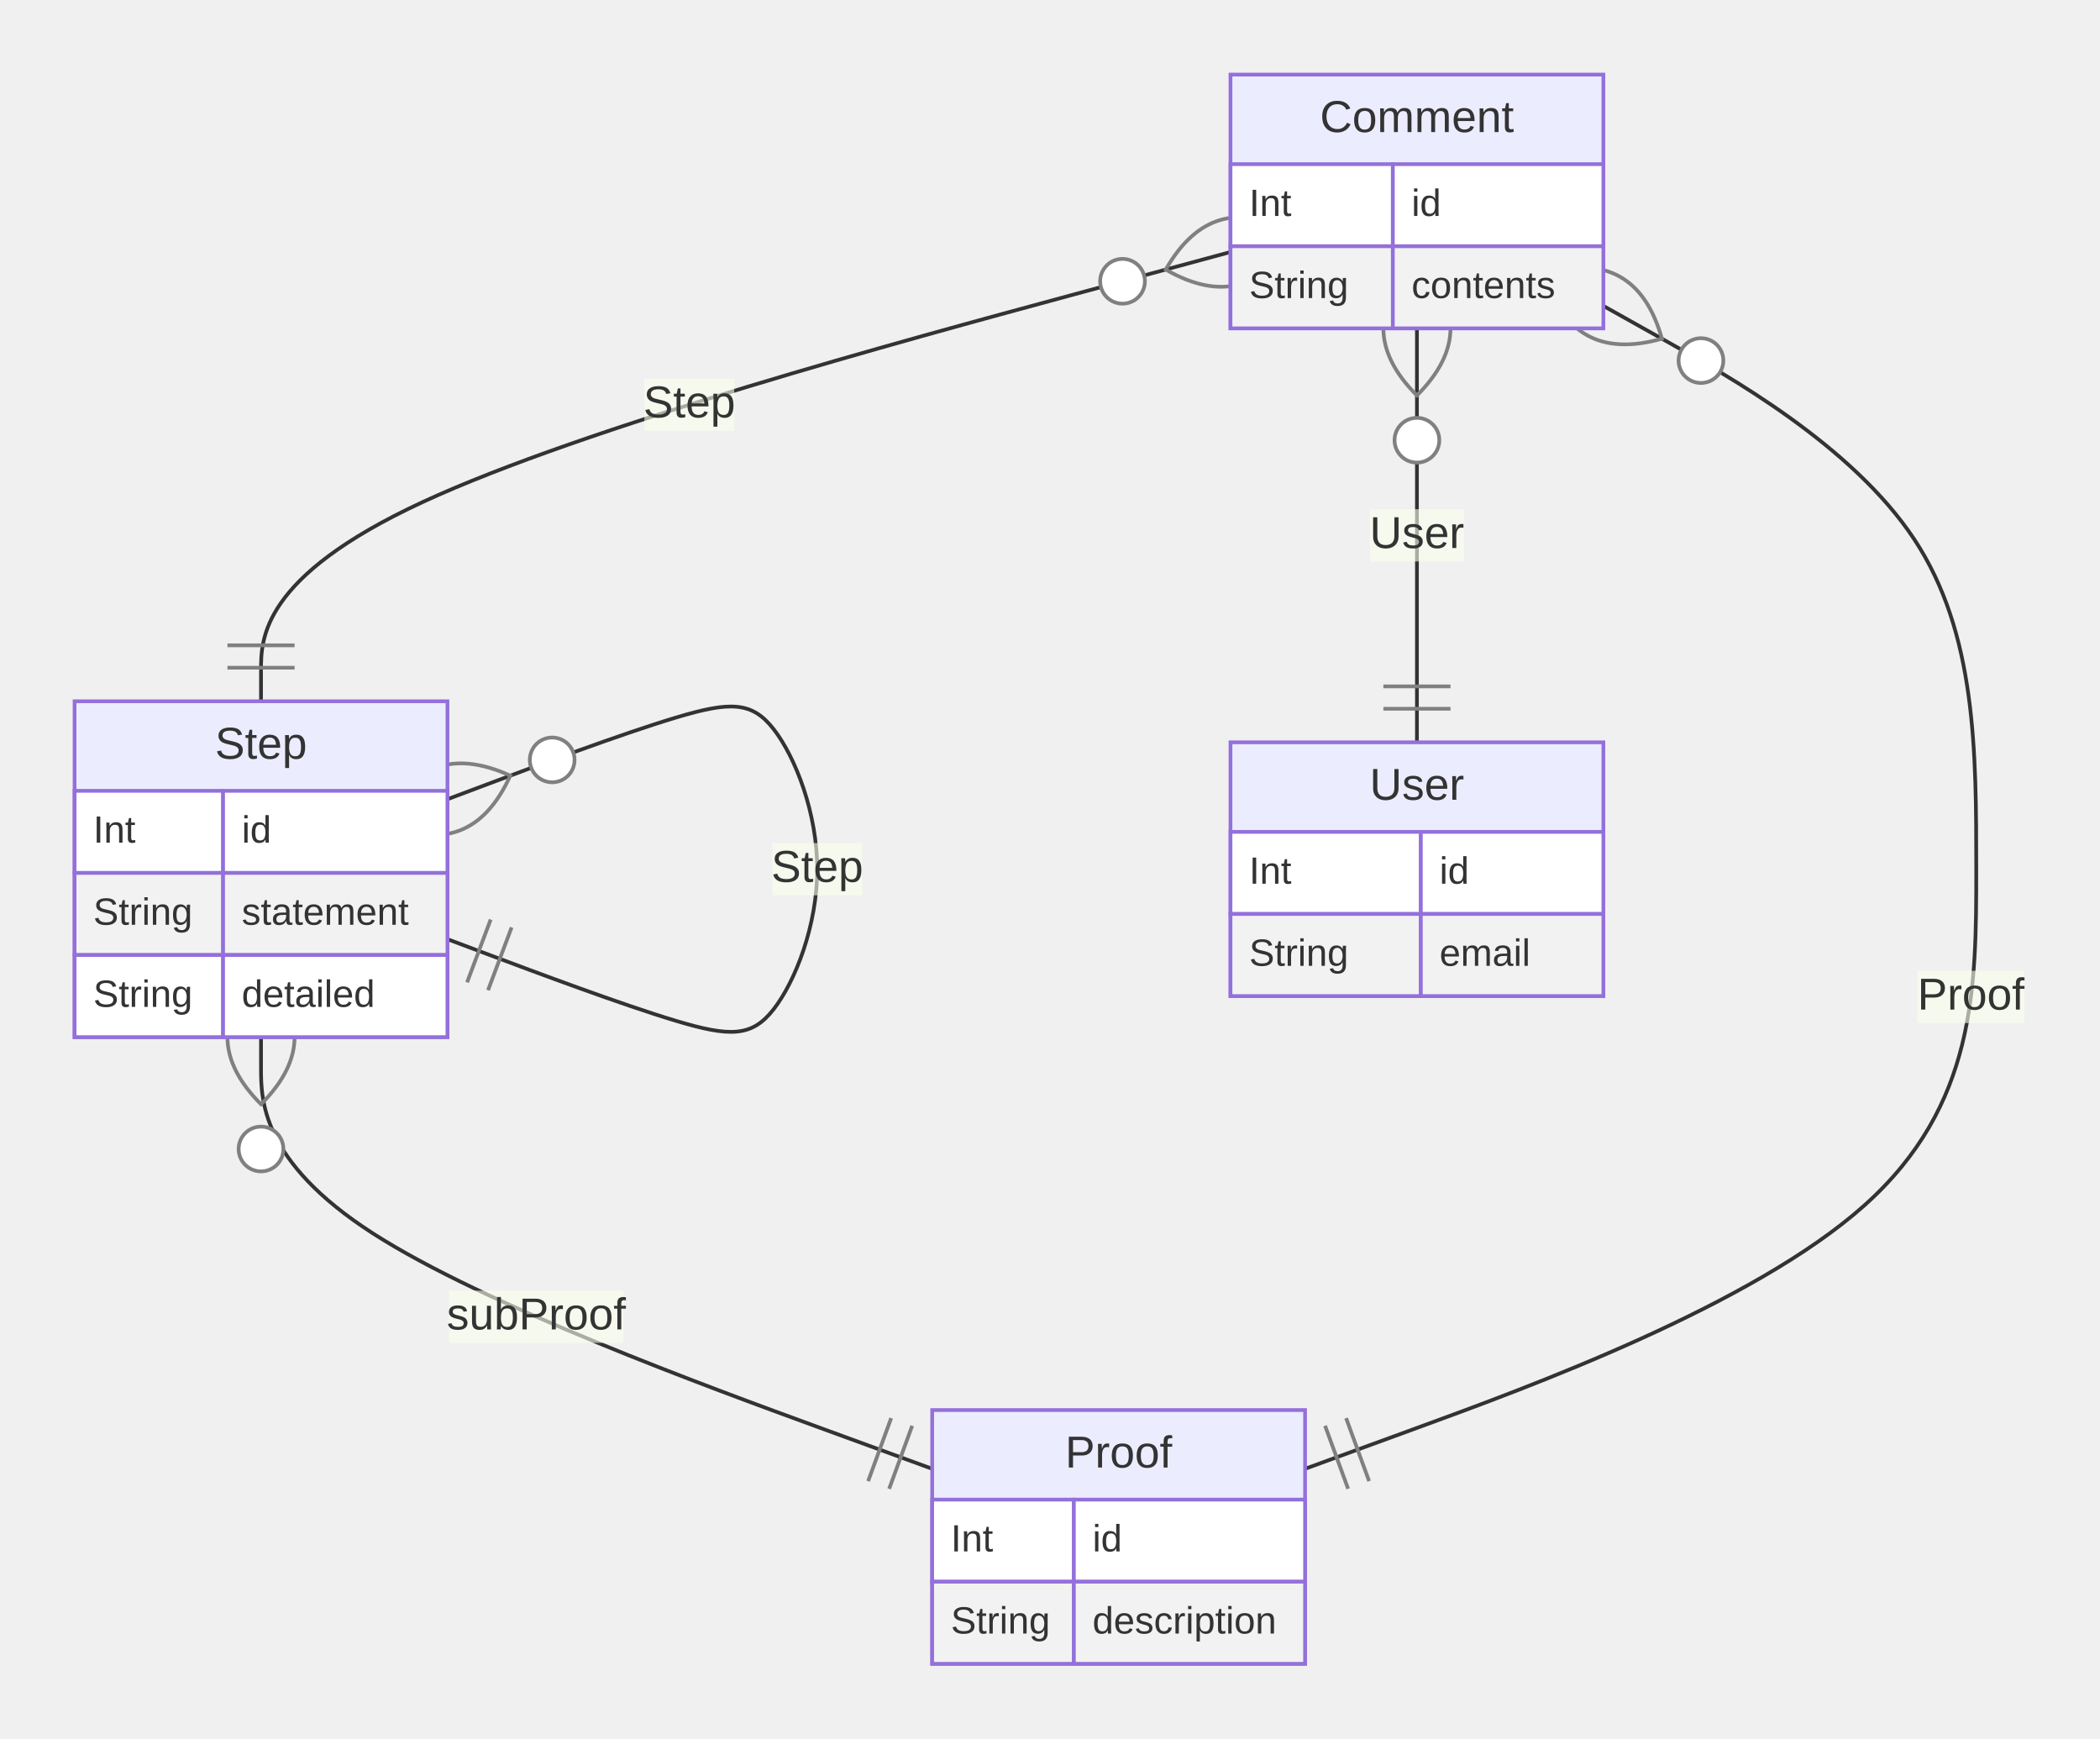
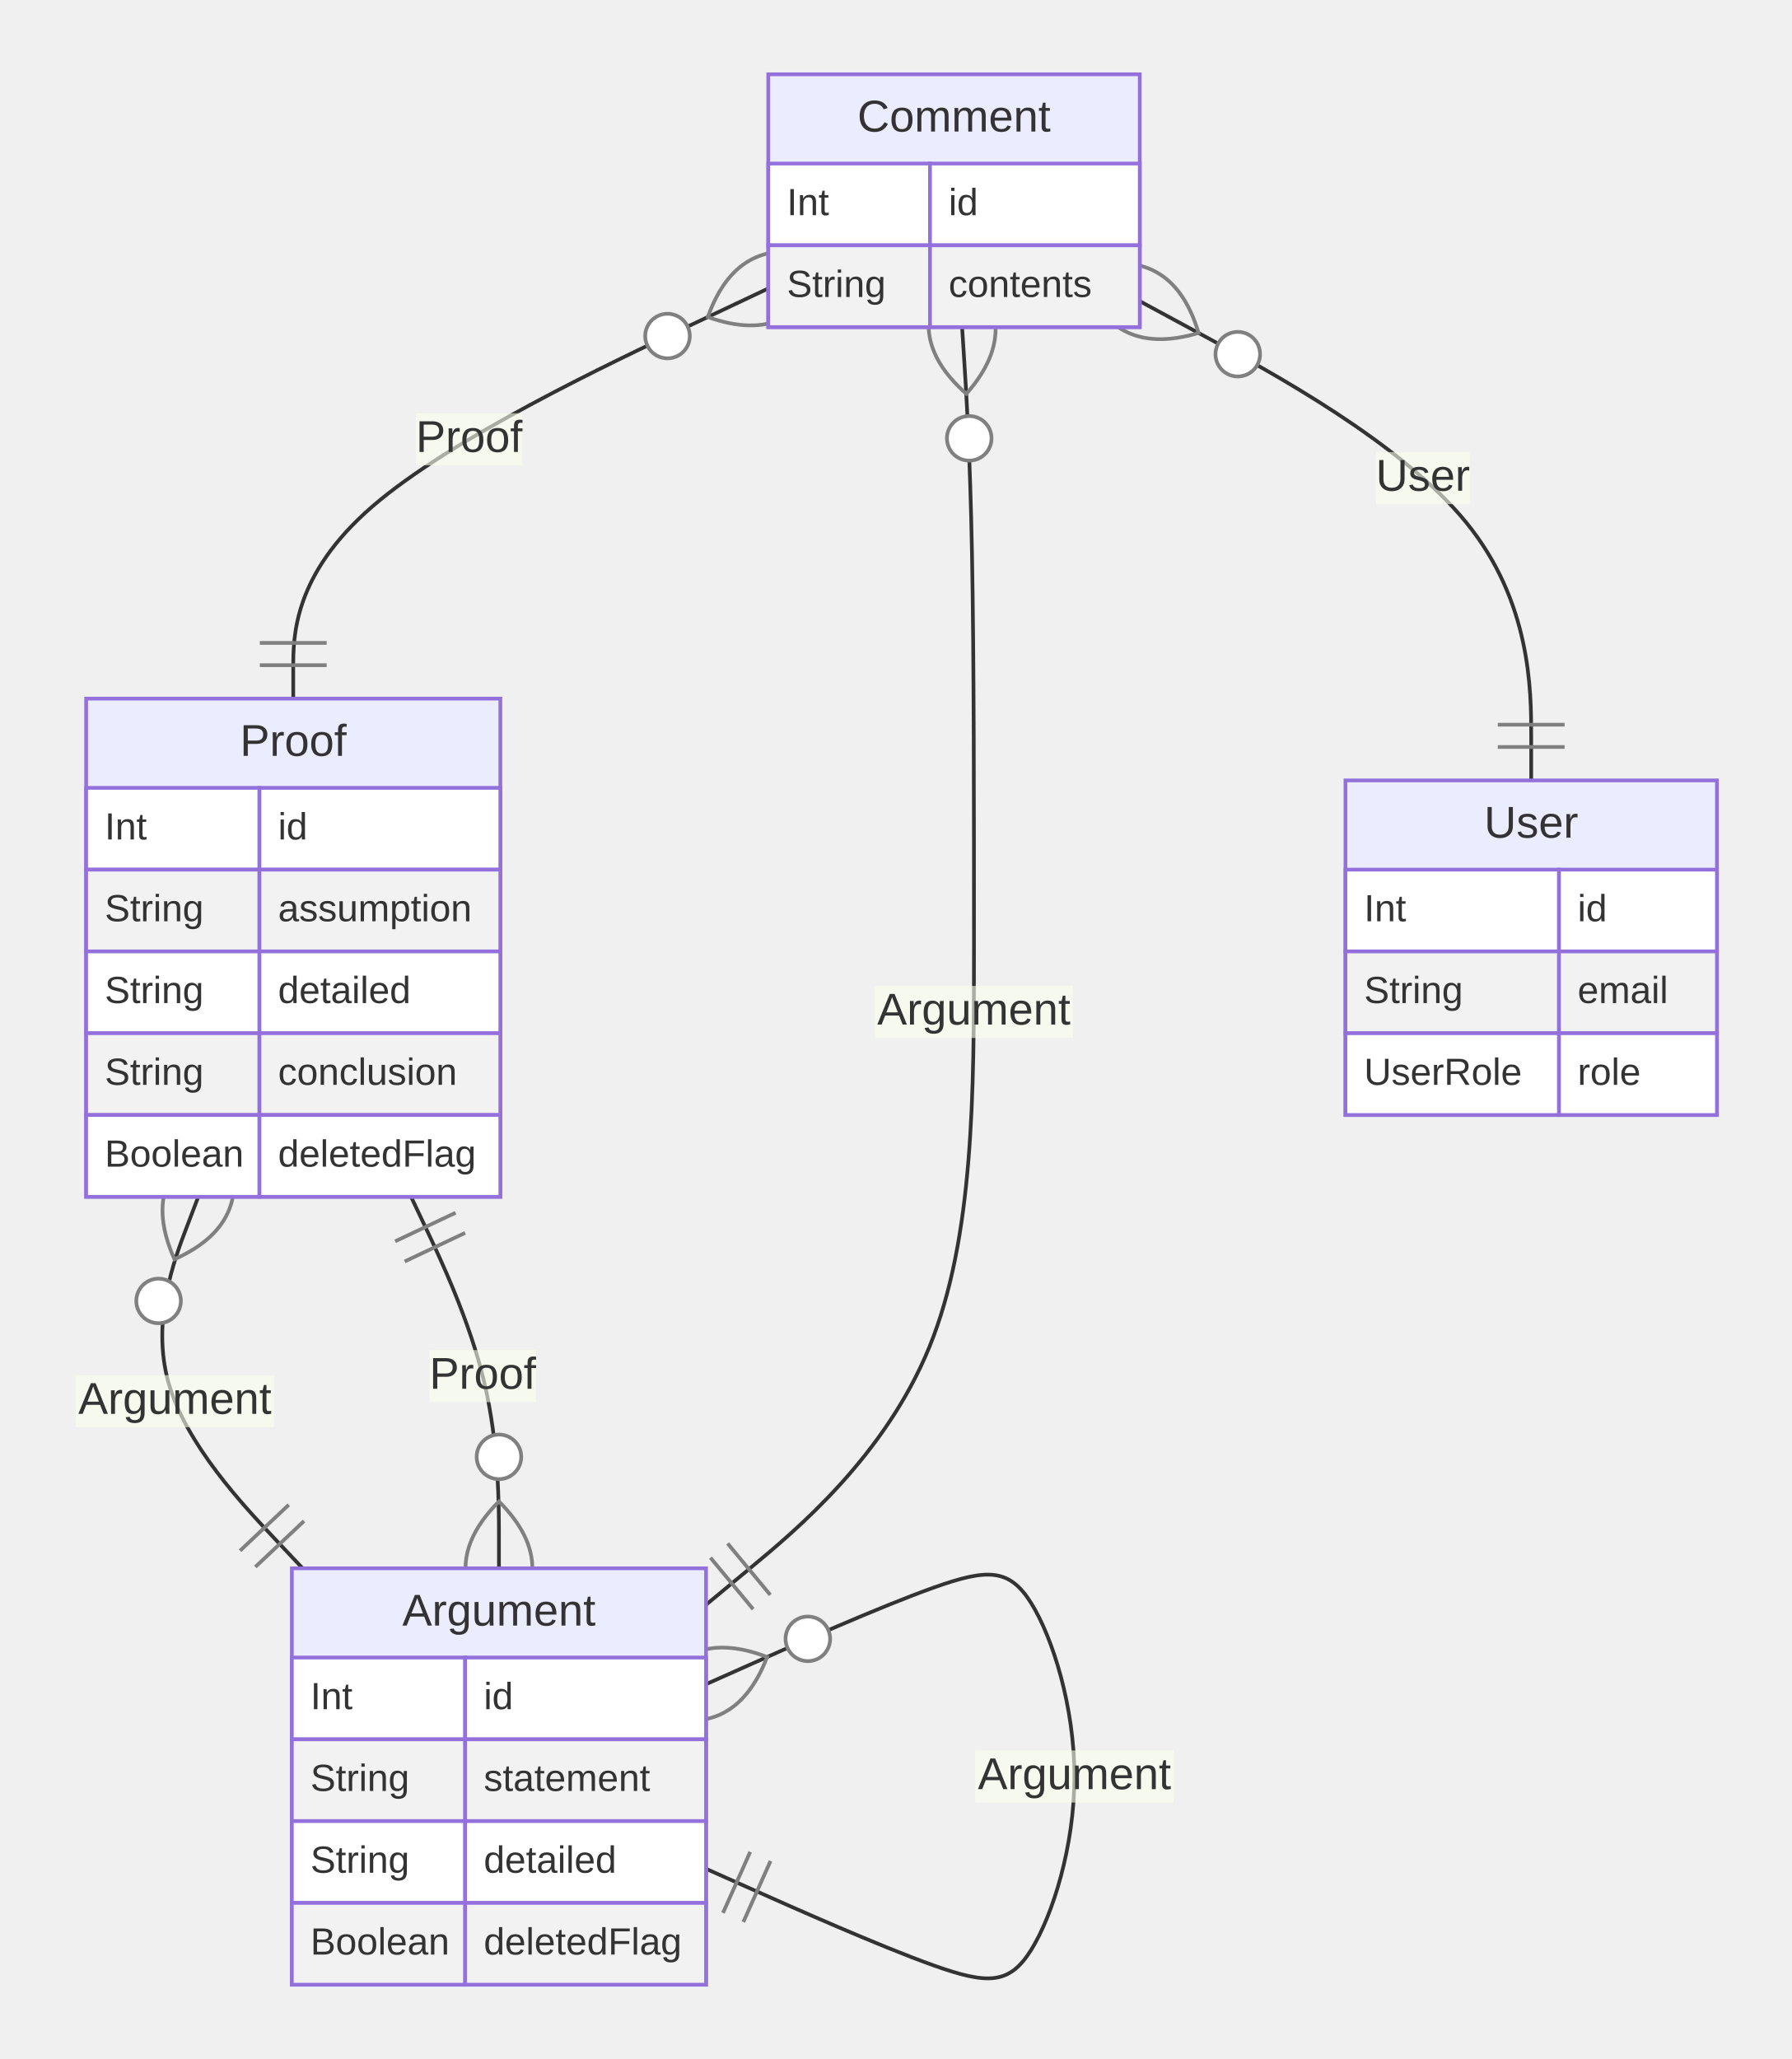
- <svg xmlns="http://www.w3.org/2000/svg" id="mermaid-svg" width="undefined" height="undefined" style="max-width: 563.188px;" viewBox="0 0 563.188 466.156">
+ <svg xmlns="http://www.w3.org/2000/svg" id="mermaid-svg" width="undefined" height="undefined" style="max-width: 482.188px;" viewBox="-3.188 0 482.188 554.219">
  <style>#mermaid-svg{font-family:"trebuchet ms",verdana,arial,sans-serif;font-size:16px;fill:#333;}#mermaid-svg .error-icon{fill:#552222;}#mermaid-svg .error-text{fill:#552222;stroke:#552222;}#mermaid-svg .edge-thickness-normal{stroke-width:2px;}#mermaid-svg .edge-thickness-thick{stroke-width:3.5px;}#mermaid-svg .edge-pattern-solid{stroke-dasharray:0;}#mermaid-svg .edge-pattern-dashed{stroke-dasharray:3;}#mermaid-svg .edge-pattern-dotted{stroke-dasharray:2;}#mermaid-svg .marker{fill:#333333;}#mermaid-svg .marker.cross{stroke:#333333;}#mermaid-svg svg{font-family:"trebuchet ms",verdana,arial,sans-serif;font-size:16px;}#mermaid-svg .entityBox{fill:#ECECFF;stroke:#9370DB;}#mermaid-svg .attributeBoxOdd{fill:#ffffff;stroke:#9370DB;}#mermaid-svg .attributeBoxEven{fill:#f2f2f2;stroke:#9370DB;}#mermaid-svg .relationshipLabelBox{fill:hsl(80,100%,96.275%);opacity:0.7;background-color:hsl(80,100%,96.275%);}#mermaid-svg .relationshipLabelBox rect{opacity:0.5;}#mermaid-svg .relationshipLine{stroke:#333333;}#mermaid-svg:root{--mermaid-font-family:"trebuchet ms",verdana,arial,sans-serif;}#mermaid-svg er{fill:apa;}</style>
  <g />
  <defs>
    <marker id="ONLY_ONE_START" refX="0" refY="9" markerWidth="18" markerHeight="18" orient="auto">
      <path stroke="gray" fill="none" d="M9,0 L9,18 M15,0 L15,18" />
    </marker>
  </defs>
  <defs>
    <marker id="ONLY_ONE_END" refX="18" refY="9" markerWidth="18" markerHeight="18" orient="auto">
      <path stroke="gray" fill="none" d="M3,0 L3,18 M9,0 L9,18" />
    </marker>
  </defs>
  <defs>
    <marker id="ZERO_OR_ONE_START" refX="0" refY="9" markerWidth="30" markerHeight="18" orient="auto">
      <circle stroke="gray" fill="white" cx="21" cy="9" r="6" />
      <path stroke="gray" fill="none" d="M9,0 L9,18" />
    </marker>
  </defs>
  <defs>
    <marker id="ZERO_OR_ONE_END" refX="30" refY="9" markerWidth="30" markerHeight="18" orient="auto">
      <circle stroke="gray" fill="white" cx="9" cy="9" r="6" />
      <path stroke="gray" fill="none" d="M21,0 L21,18" />
    </marker>
  </defs>
  <defs>
    <marker id="ONE_OR_MORE_START" refX="18" refY="18" markerWidth="45" markerHeight="36" orient="auto">
      <path stroke="gray" fill="none" d="M0,18 Q 18,0 36,18 Q 18,36 0,18 M42,9 L42,27" />
    </marker>
  </defs>
  <defs>
    <marker id="ONE_OR_MORE_END" refX="27" refY="18" markerWidth="45" markerHeight="36" orient="auto">
      <path stroke="gray" fill="none" d="M3,9 L3,27 M9,18 Q27,0 45,18 Q27,36 9,18" />
    </marker>
  </defs>
  <defs>
    <marker id="ZERO_OR_MORE_START" refX="18" refY="18" markerWidth="57" markerHeight="36" orient="auto">
      <circle stroke="gray" fill="white" cx="48" cy="18" r="6" />
      <path stroke="gray" fill="none" d="M0,18 Q18,0 36,18 Q18,36 0,18" />
    </marker>
  </defs>
  <defs>
    <marker id="ZERO_OR_MORE_END" refX="39" refY="18" markerWidth="57" markerHeight="36" orient="auto">
      <circle stroke="gray" fill="white" cx="9" cy="18" r="6" />
      <path stroke="gray" fill="none" d="M21,18 Q39,0 57,18 Q39,36 21,18" />
    </marker>
  </defs>
-   <path class="er relationshipLine" d="M70,278.109L70,286.443C70,294.776,70,311.443,100,330.736C130,350.029,190,371.948,220,382.907L250,393.867" stroke="gray" fill="none" marker-end="url(#ONLY_ONE_END)" marker-start="url(#ZERO_OR_MORE_START)" />
-   <path class="er relationshipLine" d="M120,214.315L131.667,209.937C143.333,205.559,166.667,196.803,181.25,192.425C195.833,188.047,201.667,188.047,207.5,195.552C213.333,203.057,219.167,218.068,219.167,233.078C219.167,248.089,213.333,263.099,207.5,270.604C201.667,278.109,195.833,278.109,181.25,273.731C166.667,269.353,143.333,260.597,131.667,256.219L120,251.841" stroke="gray" fill="none" marker-end="url(#ONLY_ONE_END)" marker-start="url(#ZERO_OR_MORE_START)" />
-   <path class="er relationshipLine" d="M430,82.031L446.667,91.367C463.333,100.703,496.667,119.375,513.333,144.549C530,169.724,530,201.401,530,233.078C530,264.755,530,296.432,500,323.23C470,350.029,410,371.948,380,382.907L350,393.867" stroke="gray" fill="none" marker-end="url(#ONLY_ONE_END)" marker-start="url(#ZERO_OR_MORE_START)" />
-   <path class="er relationshipLine" d="M330,67.576L286.667,79.321C243.333,91.066,156.667,114.556,113.333,134.635C70,154.714,70,171.38,70,179.714L70,188.047" stroke="gray" fill="none" marker-end="url(#ONLY_ONE_END)" marker-start="url(#ZERO_OR_MORE_START)" />
-   <path class="er relationshipLine" d="M380,88.047L380,96.38C380,104.714,380,121.38,380,139.882C380,158.383,380,178.719,380,188.887L380,199.055" stroke="gray" fill="none" marker-end="url(#ONLY_ONE_END)" marker-start="url(#ZERO_OR_MORE_START)" />
-   <g id="Proof" transform="translate(250,378.1094 )">
-     <rect class="er entityBox" fill="honeydew" fill-opacity="100%" stroke="gray" x="0" y="0" width="100" height="68.047" />
-     <text class="er entityLabel" id="entity-Proof" x="0" y="0" dominant-baseline="middle" text-anchor="middle" style="font-family: &quot;trebuchet ms&quot;, verdana, arial, sans-serif;; font-size: 12px" transform="translate(50,12.00781)">Proof</text>
-     <rect class="er attributeBoxOdd" fill="honeydew" fill-opacity="100%" stroke="gray" x="0" y="24.016" width="37.992" height="22.016" />
+   <path class="er relationshipLine" d="M50.188,322.141L47.011,330.474C43.834,338.807,37.479,355.474,42.161,372.141C46.842,388.807,62.56,405.474,70.419,413.807L78.277,422.141" stroke="gray" fill="none" marker-end="url(#ONLY_ONE_END)" marker-start="url(#ZERO_OR_MORE_START)" />
+   <path class="er relationshipLine" d="M186.875,453.335L198.542,448.136C210.208,442.937,233.542,432.539,248.125,427.34C262.708,422.141,268.542,422.141,274.375,431.48C280.208,440.82,286.042,459.5,286.042,478.18C286.042,496.859,280.208,515.539,274.375,524.879C268.542,534.219,262.708,534.219,248.125,529.02C233.542,523.821,210.208,513.422,198.542,508.223L186.875,503.024" stroke="gray" fill="none" marker-end="url(#ONLY_ONE_END)" marker-start="url(#ZERO_OR_MORE_START)" />
+   <path class="er relationshipLine" d="M131.125,422.141L131.125,413.807C131.125,405.474,131.125,388.807,127.182,372.141C123.24,355.474,115.355,338.807,111.412,330.474L107.47,322.141" stroke="gray" fill="none" marker-end="url(#ONLY_ONE_END)" marker-start="url(#ZERO_OR_MORE_START)" />
+   <path class="er relationshipLine" d="M203.625,77.642L182.312,87.71C161,97.777,118.375,117.912,97.062,136.313C75.75,154.714,75.75,171.38,75.75,179.714L75.75,188.047" stroke="gray" fill="none" marker-end="url(#ONLY_ONE_END)" marker-start="url(#ZERO_OR_MORE_START)" />
+   <path class="er relationshipLine" d="M255.801,88.047L256.335,96.38C256.868,104.714,257.934,121.38,258.467,149.221C259,177.062,259,216.078,259,255.094C259,294.109,259,333.125,246.979,362.601C234.958,392.077,210.917,412.013,198.896,421.981L186.875,431.95" stroke="gray" fill="none" marker-end="url(#ONLY_ONE_END)" marker-start="url(#ZERO_OR_MORE_START)" />
+   <path class="er relationshipLine" d="M303.625,81.062L321.188,90.56C338.75,100.057,373.875,119.052,391.438,140.552C409,162.052,409,186.057,409,198.06L409,210.062" stroke="gray" fill="none" marker-end="url(#ONLY_ONE_END)" marker-start="url(#ZERO_OR_MORE_START)" />
+   <g id="Proof" transform="translate(20,188.0469 )">
+     <rect class="er entityBox" fill="honeydew" fill-opacity="100%" stroke="gray" x="0" y="0" width="111.5" height="134.094" />
+     <text class="er entityLabel" id="entity-Proof" x="0" y="0" dominant-baseline="middle" text-anchor="middle" style="font-family: &quot;trebuchet ms&quot;, verdana, arial, sans-serif;; font-size: 12px" transform="translate(55.75,12.00781)">Proof</text>
+     <rect class="er attributeBoxOdd" fill="honeydew" fill-opacity="100%" stroke="gray" x="0" y="24.016" width="46.656" height="22.016" />
    <text class="er entityLabel" id="entity-Proof-attr-1-type" x="0" y="0" dominant-baseline="middle" text-anchor="left" style="font-family: &quot;trebuchet ms&quot;, verdana, arial, sans-serif;; font-size: 10.2px" transform="translate(5,35.02344)">Int</text>
-     <rect class="er attributeBoxOdd" fill="honeydew" fill-opacity="100%" stroke="gray" x="37.992" y="24.016" width="62.008" height="22.016" />
-     <text class="er entityLabel" id="entity-Proof-attr-1-name" x="0" y="0" dominant-baseline="middle" text-anchor="left" style="font-family: &quot;trebuchet ms&quot;, verdana, arial, sans-serif;; font-size: 10.2px" transform="translate(42.99219,35.02344)">id</text>
-     <rect class="er attributeBoxEven" fill="honeydew" fill-opacity="100%" stroke="gray" x="0" y="46.031" width="37.992" height="22.016" />
+     <rect class="er attributeBoxOdd" fill="honeydew" fill-opacity="100%" stroke="gray" x="46.656" y="24.016" width="64.844" height="22.016" />
+     <text class="er entityLabel" id="entity-Proof-attr-1-name" x="0" y="0" dominant-baseline="middle" text-anchor="left" style="font-family: &quot;trebuchet ms&quot;, verdana, arial, sans-serif;; font-size: 10.2px" transform="translate(51.65625,35.02344)">id</text>
+     <rect class="er attributeBoxEven" fill="honeydew" fill-opacity="100%" stroke="gray" x="0" y="46.031" width="46.656" height="22.016" />
    <text class="er entityLabel" id="entity-Proof-attr-2-type" x="0" y="0" dominant-baseline="middle" text-anchor="left" style="font-family: &quot;trebuchet ms&quot;, verdana, arial, sans-serif;; font-size: 10.2px" transform="translate(5,57.03906)">String</text>
-     <rect class="er attributeBoxEven" fill="honeydew" fill-opacity="100%" stroke="gray" x="37.992" y="46.031" width="62.008" height="22.016" />
-     <text class="er entityLabel" id="entity-Proof-attr-2-name" x="0" y="0" dominant-baseline="middle" text-anchor="left" style="font-family: &quot;trebuchet ms&quot;, verdana, arial, sans-serif;; font-size: 10.2px" transform="translate(42.99219,57.03906)">description</text>
+     <rect class="er attributeBoxEven" fill="honeydew" fill-opacity="100%" stroke="gray" x="46.656" y="46.031" width="64.844" height="22.016" />
+     <text class="er entityLabel" id="entity-Proof-attr-2-name" x="0" y="0" dominant-baseline="middle" text-anchor="left" style="font-family: &quot;trebuchet ms&quot;, verdana, arial, sans-serif;; font-size: 10.2px" transform="translate(51.65625,57.03906)">assumption</text>
+     <rect class="er attributeBoxOdd" fill="honeydew" fill-opacity="100%" stroke="gray" x="0" y="68.047" width="46.656" height="22.016" />
+     <text class="er entityLabel" id="entity-Proof-attr-3-type" x="0" y="0" dominant-baseline="middle" text-anchor="left" style="font-family: &quot;trebuchet ms&quot;, verdana, arial, sans-serif;; font-size: 10.2px" transform="translate(5,79.05469)">String</text>
+     <rect class="er attributeBoxOdd" fill="honeydew" fill-opacity="100%" stroke="gray" x="46.656" y="68.047" width="64.844" height="22.016" />
+     <text class="er entityLabel" id="entity-Proof-attr-3-name" x="0" y="0" dominant-baseline="middle" text-anchor="left" style="font-family: &quot;trebuchet ms&quot;, verdana, arial, sans-serif;; font-size: 10.2px" transform="translate(51.65625,79.05469)">detailed</text>
+     <rect class="er attributeBoxEven" fill="honeydew" fill-opacity="100%" stroke="gray" x="0" y="90.062" width="46.656" height="22.016" />
+     <text class="er entityLabel" id="entity-Proof-attr-4-type" x="0" y="0" dominant-baseline="middle" text-anchor="left" style="font-family: &quot;trebuchet ms&quot;, verdana, arial, sans-serif;; font-size: 10.2px" transform="translate(5,101.0703)">String</text>
+     <rect class="er attributeBoxEven" fill="honeydew" fill-opacity="100%" stroke="gray" x="46.656" y="90.062" width="64.844" height="22.016" />
+     <text class="er entityLabel" id="entity-Proof-attr-4-name" x="0" y="0" dominant-baseline="middle" text-anchor="left" style="font-family: &quot;trebuchet ms&quot;, verdana, arial, sans-serif;; font-size: 10.2px" transform="translate(51.65625,101.0703)">conclusion</text>
+     <rect class="er attributeBoxOdd" fill="honeydew" fill-opacity="100%" stroke="gray" x="0" y="112.078" width="46.656" height="22.016" />
+     <text class="er entityLabel" id="entity-Proof-attr-5-type" x="0" y="0" dominant-baseline="middle" text-anchor="left" style="font-family: &quot;trebuchet ms&quot;, verdana, arial, sans-serif;; font-size: 10.2px" transform="translate(5,123.0859)">Boolean</text>
+     <rect class="er attributeBoxOdd" fill="honeydew" fill-opacity="100%" stroke="gray" x="46.656" y="112.078" width="64.844" height="22.016" />
+     <text class="er entityLabel" id="entity-Proof-attr-5-name" x="0" y="0" dominant-baseline="middle" text-anchor="left" style="font-family: &quot;trebuchet ms&quot;, verdana, arial, sans-serif;; font-size: 10.2px" transform="translate(51.65625,123.0859)">deletedFlag</text>
  </g>
-   <g id="Step" transform="translate(20,188.0469 )">
+   <g id="Argument" transform="translate(75.375,422.1406 )">
+     <rect class="er entityBox" fill="honeydew" fill-opacity="100%" stroke="gray" x="0" y="0" width="111.5" height="112.078" />
+     <text class="er entityLabel" id="entity-Argument" x="0" y="0" dominant-baseline="middle" text-anchor="middle" style="font-family: &quot;trebuchet ms&quot;, verdana, arial, sans-serif;; font-size: 12px" transform="translate(55.75,12.00781)">Argument</text>
+     <rect class="er attributeBoxOdd" fill="honeydew" fill-opacity="100%" stroke="gray" x="0" y="24.016" width="46.656" height="22.016" />
+     <text class="er entityLabel" id="entity-Argument-attr-1-type" x="0" y="0" dominant-baseline="middle" text-anchor="left" style="font-family: &quot;trebuchet ms&quot;, verdana, arial, sans-serif;; font-size: 10.2px" transform="translate(5,35.02344)">Int</text>
+     <rect class="er attributeBoxOdd" fill="honeydew" fill-opacity="100%" stroke="gray" x="46.656" y="24.016" width="64.844" height="22.016" />
+     <text class="er entityLabel" id="entity-Argument-attr-1-name" x="0" y="0" dominant-baseline="middle" text-anchor="left" style="font-family: &quot;trebuchet ms&quot;, verdana, arial, sans-serif;; font-size: 10.2px" transform="translate(51.65625,35.02344)">id</text>
+     <rect class="er attributeBoxEven" fill="honeydew" fill-opacity="100%" stroke="gray" x="0" y="46.031" width="46.656" height="22.016" />
+     <text class="er entityLabel" id="entity-Argument-attr-2-type" x="0" y="0" dominant-baseline="middle" text-anchor="left" style="font-family: &quot;trebuchet ms&quot;, verdana, arial, sans-serif;; font-size: 10.2px" transform="translate(5,57.03906)">String</text>
+     <rect class="er attributeBoxEven" fill="honeydew" fill-opacity="100%" stroke="gray" x="46.656" y="46.031" width="64.844" height="22.016" />
+     <text class="er entityLabel" id="entity-Argument-attr-2-name" x="0" y="0" dominant-baseline="middle" text-anchor="left" style="font-family: &quot;trebuchet ms&quot;, verdana, arial, sans-serif;; font-size: 10.2px" transform="translate(51.65625,57.03906)">statement</text>
+     <rect class="er attributeBoxOdd" fill="honeydew" fill-opacity="100%" stroke="gray" x="0" y="68.047" width="46.656" height="22.016" />
+     <text class="er entityLabel" id="entity-Argument-attr-3-type" x="0" y="0" dominant-baseline="middle" text-anchor="left" style="font-family: &quot;trebuchet ms&quot;, verdana, arial, sans-serif;; font-size: 10.2px" transform="translate(5,79.05469)">String</text>
+     <rect class="er attributeBoxOdd" fill="honeydew" fill-opacity="100%" stroke="gray" x="46.656" y="68.047" width="64.844" height="22.016" />
+     <text class="er entityLabel" id="entity-Argument-attr-3-name" x="0" y="0" dominant-baseline="middle" text-anchor="left" style="font-family: &quot;trebuchet ms&quot;, verdana, arial, sans-serif;; font-size: 10.2px" transform="translate(51.65625,79.05469)">detailed</text>
+     <rect class="er attributeBoxEven" fill="honeydew" fill-opacity="100%" stroke="gray" x="0" y="90.062" width="46.656" height="22.016" />
+     <text class="er entityLabel" id="entity-Argument-attr-4-type" x="0" y="0" dominant-baseline="middle" text-anchor="left" style="font-family: &quot;trebuchet ms&quot;, verdana, arial, sans-serif;; font-size: 10.2px" transform="translate(5,101.0703)">Boolean</text>
+     <rect class="er attributeBoxEven" fill="honeydew" fill-opacity="100%" stroke="gray" x="46.656" y="90.062" width="64.844" height="22.016" />
+     <text class="er entityLabel" id="entity-Argument-attr-4-name" x="0" y="0" dominant-baseline="middle" text-anchor="left" style="font-family: &quot;trebuchet ms&quot;, verdana, arial, sans-serif;; font-size: 10.2px" transform="translate(51.65625,101.0703)">deletedFlag</text>
+   </g>
+   <g id="User" transform="translate(359,210.0625 )">
    <rect class="er entityBox" fill="honeydew" fill-opacity="100%" stroke="gray" x="0" y="0" width="100" height="90.062" />
-     <text class="er entityLabel" id="entity-Step" x="0" y="0" dominant-baseline="middle" text-anchor="middle" style="font-family: &quot;trebuchet ms&quot;, verdana, arial, sans-serif;; font-size: 12px" transform="translate(50,12.00781)">Step</text>
-     <rect class="er attributeBoxOdd" fill="honeydew" fill-opacity="100%" stroke="gray" x="0" y="24.016" width="39.828" height="22.016" />
-     <text class="er entityLabel" id="entity-Step-attr-1-type" x="0" y="0" dominant-baseline="middle" text-anchor="left" style="font-family: &quot;trebuchet ms&quot;, verdana, arial, sans-serif;; font-size: 10.2px" transform="translate(5,35.02344)">Int</text>
-     <rect class="er attributeBoxOdd" fill="honeydew" fill-opacity="100%" stroke="gray" x="39.828" y="24.016" width="60.172" height="22.016" />
-     <text class="er entityLabel" id="entity-Step-attr-1-name" x="0" y="0" dominant-baseline="middle" text-anchor="left" style="font-family: &quot;trebuchet ms&quot;, verdana, arial, sans-serif;; font-size: 10.2px" transform="translate(44.82812,35.02344)">id</text>
-     <rect class="er attributeBoxEven" fill="honeydew" fill-opacity="100%" stroke="gray" x="0" y="46.031" width="39.828" height="22.016" />
-     <text class="er entityLabel" id="entity-Step-attr-2-type" x="0" y="0" dominant-baseline="middle" text-anchor="left" style="font-family: &quot;trebuchet ms&quot;, verdana, arial, sans-serif;; font-size: 10.2px" transform="translate(5,57.03906)">String</text>
-     <rect class="er attributeBoxEven" fill="honeydew" fill-opacity="100%" stroke="gray" x="39.828" y="46.031" width="60.172" height="22.016" />
-     <text class="er entityLabel" id="entity-Step-attr-2-name" x="0" y="0" dominant-baseline="middle" text-anchor="left" style="font-family: &quot;trebuchet ms&quot;, verdana, arial, sans-serif;; font-size: 10.2px" transform="translate(44.82812,57.03906)">statement</text>
-     <rect class="er attributeBoxOdd" fill="honeydew" fill-opacity="100%" stroke="gray" x="0" y="68.047" width="39.828" height="22.016" />
-     <text class="er entityLabel" id="entity-Step-attr-3-type" x="0" y="0" dominant-baseline="middle" text-anchor="left" style="font-family: &quot;trebuchet ms&quot;, verdana, arial, sans-serif;; font-size: 10.2px" transform="translate(5,79.05469)">String</text>
-     <rect class="er attributeBoxOdd" fill="honeydew" fill-opacity="100%" stroke="gray" x="39.828" y="68.047" width="60.172" height="22.016" />
-     <text class="er entityLabel" id="entity-Step-attr-3-name" x="0" y="0" dominant-baseline="middle" text-anchor="left" style="font-family: &quot;trebuchet ms&quot;, verdana, arial, sans-serif;; font-size: 10.2px" transform="translate(44.82812,79.05469)">detailed</text>
+     <text class="er entityLabel" id="entity-User" x="0" y="0" dominant-baseline="middle" text-anchor="middle" style="font-family: &quot;trebuchet ms&quot;, verdana, arial, sans-serif;; font-size: 12px" transform="translate(50,12.00781)">User</text>
+     <rect class="er attributeBoxOdd" fill="honeydew" fill-opacity="100%" stroke="gray" x="0" y="24.016" width="57.484" height="22.016" />
+     <text class="er entityLabel" id="entity-User-attr-1-type" x="0" y="0" dominant-baseline="middle" text-anchor="left" style="font-family: &quot;trebuchet ms&quot;, verdana, arial, sans-serif;; font-size: 10.2px" transform="translate(5,35.02344)">Int</text>
+     <rect class="er attributeBoxOdd" fill="honeydew" fill-opacity="100%" stroke="gray" x="57.484" y="24.016" width="42.516" height="22.016" />
+     <text class="er entityLabel" id="entity-User-attr-1-name" x="0" y="0" dominant-baseline="middle" text-anchor="left" style="font-family: &quot;trebuchet ms&quot;, verdana, arial, sans-serif;; font-size: 10.2px" transform="translate(62.48438,35.02344)">id</text>
+     <rect class="er attributeBoxEven" fill="honeydew" fill-opacity="100%" stroke="gray" x="0" y="46.031" width="57.484" height="22.016" />
+     <text class="er entityLabel" id="entity-User-attr-2-type" x="0" y="0" dominant-baseline="middle" text-anchor="left" style="font-family: &quot;trebuchet ms&quot;, verdana, arial, sans-serif;; font-size: 10.2px" transform="translate(5,57.03906)">String</text>
+     <rect class="er attributeBoxEven" fill="honeydew" fill-opacity="100%" stroke="gray" x="57.484" y="46.031" width="42.516" height="22.016" />
+     <text class="er entityLabel" id="entity-User-attr-2-name" x="0" y="0" dominant-baseline="middle" text-anchor="left" style="font-family: &quot;trebuchet ms&quot;, verdana, arial, sans-serif;; font-size: 10.2px" transform="translate(62.48438,57.03906)">email</text>
+     <rect class="er attributeBoxOdd" fill="honeydew" fill-opacity="100%" stroke="gray" x="0" y="68.047" width="57.484" height="22.016" />
+     <text class="er entityLabel" id="entity-User-attr-3-type" x="0" y="0" dominant-baseline="middle" text-anchor="left" style="font-family: &quot;trebuchet ms&quot;, verdana, arial, sans-serif;; font-size: 10.2px" transform="translate(5,79.05469)">UserRole</text>
+     <rect class="er attributeBoxOdd" fill="honeydew" fill-opacity="100%" stroke="gray" x="57.484" y="68.047" width="42.516" height="22.016" />
+     <text class="er entityLabel" id="entity-User-attr-3-name" x="0" y="0" dominant-baseline="middle" text-anchor="left" style="font-family: &quot;trebuchet ms&quot;, verdana, arial, sans-serif;; font-size: 10.2px" transform="translate(62.48438,79.05469)">role</text>
  </g>
-   <g id="User" transform="translate(330,199.0547 )">
-     <rect class="er entityBox" fill="honeydew" fill-opacity="100%" stroke="gray" x="0" y="0" width="100" height="68.047" />
-     <text class="er entityLabel" id="entity-User" x="0" y="0" dominant-baseline="middle" text-anchor="middle" style="font-family: &quot;trebuchet ms&quot;, verdana, arial, sans-serif;; font-size: 12px" transform="translate(50,12.00781)">User</text>
-     <rect class="er attributeBoxOdd" fill="honeydew" fill-opacity="100%" stroke="gray" x="0" y="24.016" width="51.047" height="22.016" />
-     <text class="er entityLabel" id="entity-User-attr-1-type" x="0" y="0" dominant-baseline="middle" text-anchor="left" style="font-family: &quot;trebuchet ms&quot;, verdana, arial, sans-serif;; font-size: 10.2px" transform="translate(5,35.02344)">Int</text>
-     <rect class="er attributeBoxOdd" fill="honeydew" fill-opacity="100%" stroke="gray" x="51.047" y="24.016" width="48.953" height="22.016" />
-     <text class="er entityLabel" id="entity-User-attr-1-name" x="0" y="0" dominant-baseline="middle" text-anchor="left" style="font-family: &quot;trebuchet ms&quot;, verdana, arial, sans-serif;; font-size: 10.2px" transform="translate(56.04688,35.02344)">id</text>
-     <rect class="er attributeBoxEven" fill="honeydew" fill-opacity="100%" stroke="gray" x="0" y="46.031" width="51.047" height="22.016" />
-     <text class="er entityLabel" id="entity-User-attr-2-type" x="0" y="0" dominant-baseline="middle" text-anchor="left" style="font-family: &quot;trebuchet ms&quot;, verdana, arial, sans-serif;; font-size: 10.2px" transform="translate(5,57.03906)">String</text>
-     <rect class="er attributeBoxEven" fill="honeydew" fill-opacity="100%" stroke="gray" x="51.047" y="46.031" width="48.953" height="22.016" />
-     <text class="er entityLabel" id="entity-User-attr-2-name" x="0" y="0" dominant-baseline="middle" text-anchor="left" style="font-family: &quot;trebuchet ms&quot;, verdana, arial, sans-serif;; font-size: 10.2px" transform="translate(56.04688,57.03906)">email</text>
-   </g>
-   <g id="Comment" transform="translate(330,20 )">
+   <g id="Comment" transform="translate(203.625,20 )">
    <rect class="er entityBox" fill="honeydew" fill-opacity="100%" stroke="gray" x="0" y="0" width="100" height="68.047" />
    <text class="er entityLabel" id="entity-Comment" x="0" y="0" dominant-baseline="middle" text-anchor="middle" style="font-family: &quot;trebuchet ms&quot;, verdana, arial, sans-serif;; font-size: 12px" transform="translate(50,12.00781)">Comment</text>
    <rect class="er attributeBoxOdd" fill="honeydew" fill-opacity="100%" stroke="gray" x="0" y="24.016" width="43.539" height="22.016" />
    <text class="er entityLabel" id="entity-Comment-attr-1-type" x="0" y="0" dominant-baseline="middle" text-anchor="left" style="font-family: &quot;trebuchet ms&quot;, verdana, arial, sans-serif;; font-size: 10.2px" transform="translate(5,35.02344)">Int</text>
    <rect class="er attributeBoxOdd" fill="honeydew" fill-opacity="100%" stroke="gray" x="43.539" y="24.016" width="56.461" height="22.016" />
    <text class="er entityLabel" id="entity-Comment-attr-1-name" x="0" y="0" dominant-baseline="middle" text-anchor="left" style="font-family: &quot;trebuchet ms&quot;, verdana, arial, sans-serif;; font-size: 10.2px" transform="translate(48.53906,35.02344)">id</text>
    <rect class="er attributeBoxEven" fill="honeydew" fill-opacity="100%" stroke="gray" x="0" y="46.031" width="43.539" height="22.016" />
    <text class="er entityLabel" id="entity-Comment-attr-2-type" x="0" y="0" dominant-baseline="middle" text-anchor="left" style="font-family: &quot;trebuchet ms&quot;, verdana, arial, sans-serif;; font-size: 10.2px" transform="translate(5,57.03906)">String</text>
    <rect class="er attributeBoxEven" fill="honeydew" fill-opacity="100%" stroke="gray" x="43.539" y="46.031" width="56.461" height="22.016" />
    <text class="er entityLabel" id="entity-Comment-attr-2-name" x="0" y="0" dominant-baseline="middle" text-anchor="left" style="font-family: &quot;trebuchet ms&quot;, verdana, arial, sans-serif;; font-size: 10.2px" transform="translate(48.53906,57.03906)">contents</text>
  </g>
-   <rect class="er relationshipLabelBox" x="120.434" y="346.079" width="46.781" height="14.016" fill="white" fill-opacity="85%" />
-   <text class="er relationshipLabel" id="rel1" x="143.824" y="353.087" text-anchor="middle" dominant-baseline="middle" style="font-family: &quot;trebuchet ms&quot;, verdana, arial, sans-serif;; font-size: 12px">subProof</text>
-   <rect class="er relationshipLabelBox" x="207.12" y="226.07" width="24.094" height="14.016" fill="white" fill-opacity="85%" />
-   <text class="er relationshipLabel" id="rel2" x="219.167" y="233.078" text-anchor="middle" dominant-baseline="middle" style="font-family: &quot;trebuchet ms&quot;, verdana, arial, sans-serif;; font-size: 12px">Step</text>
-   <rect class="er relationshipLabelBox" x="514.223" y="260.315" width="28.688" height="14.016" fill="white" fill-opacity="85%" />
-   <text class="er relationshipLabel" id="rel3" x="528.567" y="267.323" text-anchor="middle" dominant-baseline="middle" style="font-family: &quot;trebuchet ms&quot;, verdana, arial, sans-serif;; font-size: 12px">Proof</text>
-   <rect class="er relationshipLabelBox" x="172.816" y="101.514" width="24.094" height="14.016" fill="white" fill-opacity="85%" />
-   <text class="er relationshipLabel" id="rel4" x="184.863" y="108.522" text-anchor="middle" dominant-baseline="middle" style="font-family: &quot;trebuchet ms&quot;, verdana, arial, sans-serif;; font-size: 12px">Step</text>
-   <rect class="er relationshipLabelBox" x="367.398" y="136.543" width="25.203" height="14.016" fill="white" fill-opacity="85%" />
-   <text class="er relationshipLabel" id="rel5" x="380" y="143.551" text-anchor="middle" dominant-baseline="middle" style="font-family: &quot;trebuchet ms&quot;, verdana, arial, sans-serif;; font-size: 12px">User</text>
+   <rect class="er relationshipLabelBox" x="17.187" y="370.156" width="53.406" height="14.016" fill="white" fill-opacity="85%" />
+   <text class="er relationshipLabel" id="rel1" x="43.891" y="377.164" text-anchor="middle" dominant-baseline="middle" style="font-family: &quot;trebuchet ms&quot;, verdana, arial, sans-serif;; font-size: 12px">Argument</text>
+   <rect class="er relationshipLabelBox" x="259.346" y="471.172" width="53.391" height="14.016" fill="white" fill-opacity="85%" />
+   <text class="er relationshipLabel" id="rel2" x="286.042" y="478.18" text-anchor="middle" dominant-baseline="middle" style="font-family: &quot;trebuchet ms&quot;, verdana, arial, sans-serif;; font-size: 12px">Argument</text>
+   <rect class="er relationshipLabelBox" x="112.415" y="363.4" width="28.688" height="14.016" fill="white" fill-opacity="85%" />
+   <text class="er relationshipLabel" id="rel3" x="126.758" y="370.408" text-anchor="middle" dominant-baseline="middle" style="font-family: &quot;trebuchet ms&quot;, verdana, arial, sans-serif;; font-size: 12px">Proof</text>
+   <rect class="er relationshipLabelBox" x="108.759" y="111.238" width="28.688" height="14.016" fill="white" fill-opacity="85%" />
+   <text class="er relationshipLabel" id="rel4" x="123.103" y="118.246" text-anchor="middle" dominant-baseline="middle" style="font-family: &quot;trebuchet ms&quot;, verdana, arial, sans-serif;; font-size: 12px">Proof</text>
+   <rect class="er relationshipLabelBox" x="232.257" y="265.367" width="53.406" height="14.016" fill="white" fill-opacity="85%" />
+   <text class="er relationshipLabel" id="rel5" x="258.96" y="272.375" text-anchor="middle" dominant-baseline="middle" style="font-family: &quot;trebuchet ms&quot;, verdana, arial, sans-serif;; font-size: 12px">Argument</text>
+   <rect class="er relationshipLabelBox" x="367.243" y="121.679" width="25.203" height="14.016" fill="white" fill-opacity="85%" />
+   <text class="er relationshipLabel" id="rel6" x="379.845" y="128.686" text-anchor="middle" dominant-baseline="middle" style="font-family: &quot;trebuchet ms&quot;, verdana, arial, sans-serif;; font-size: 12px">User</text>
</svg>
